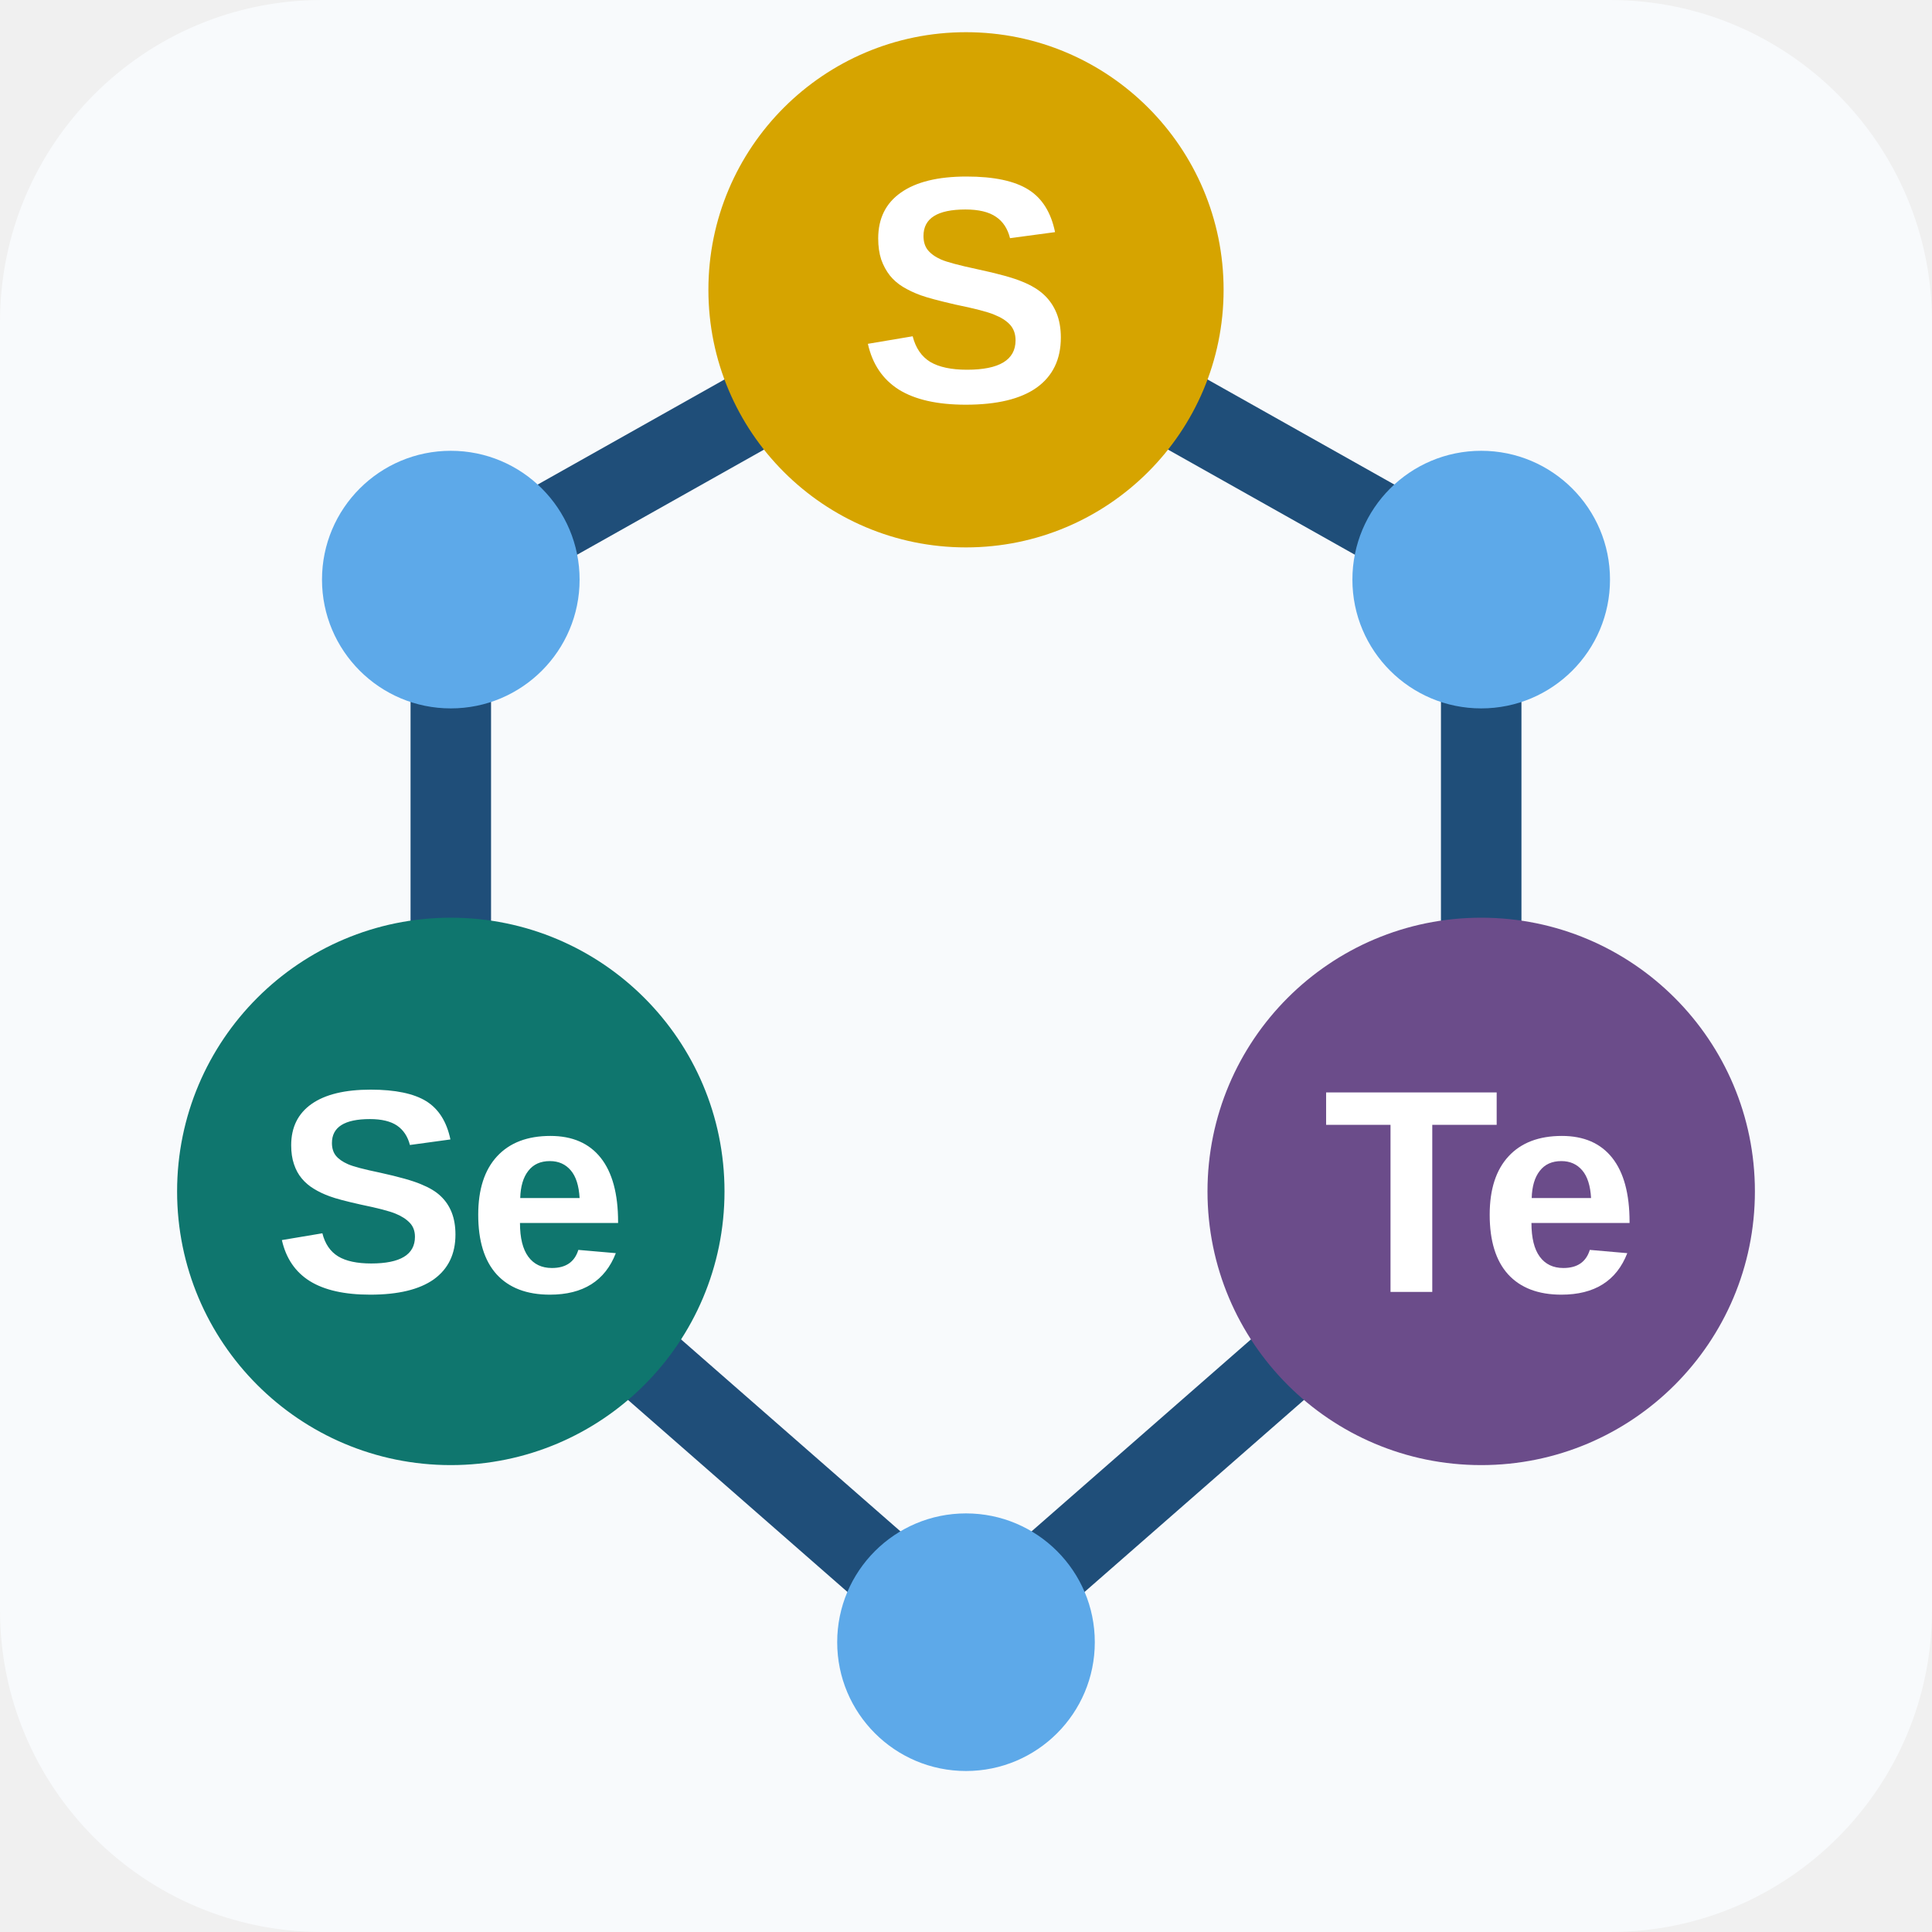
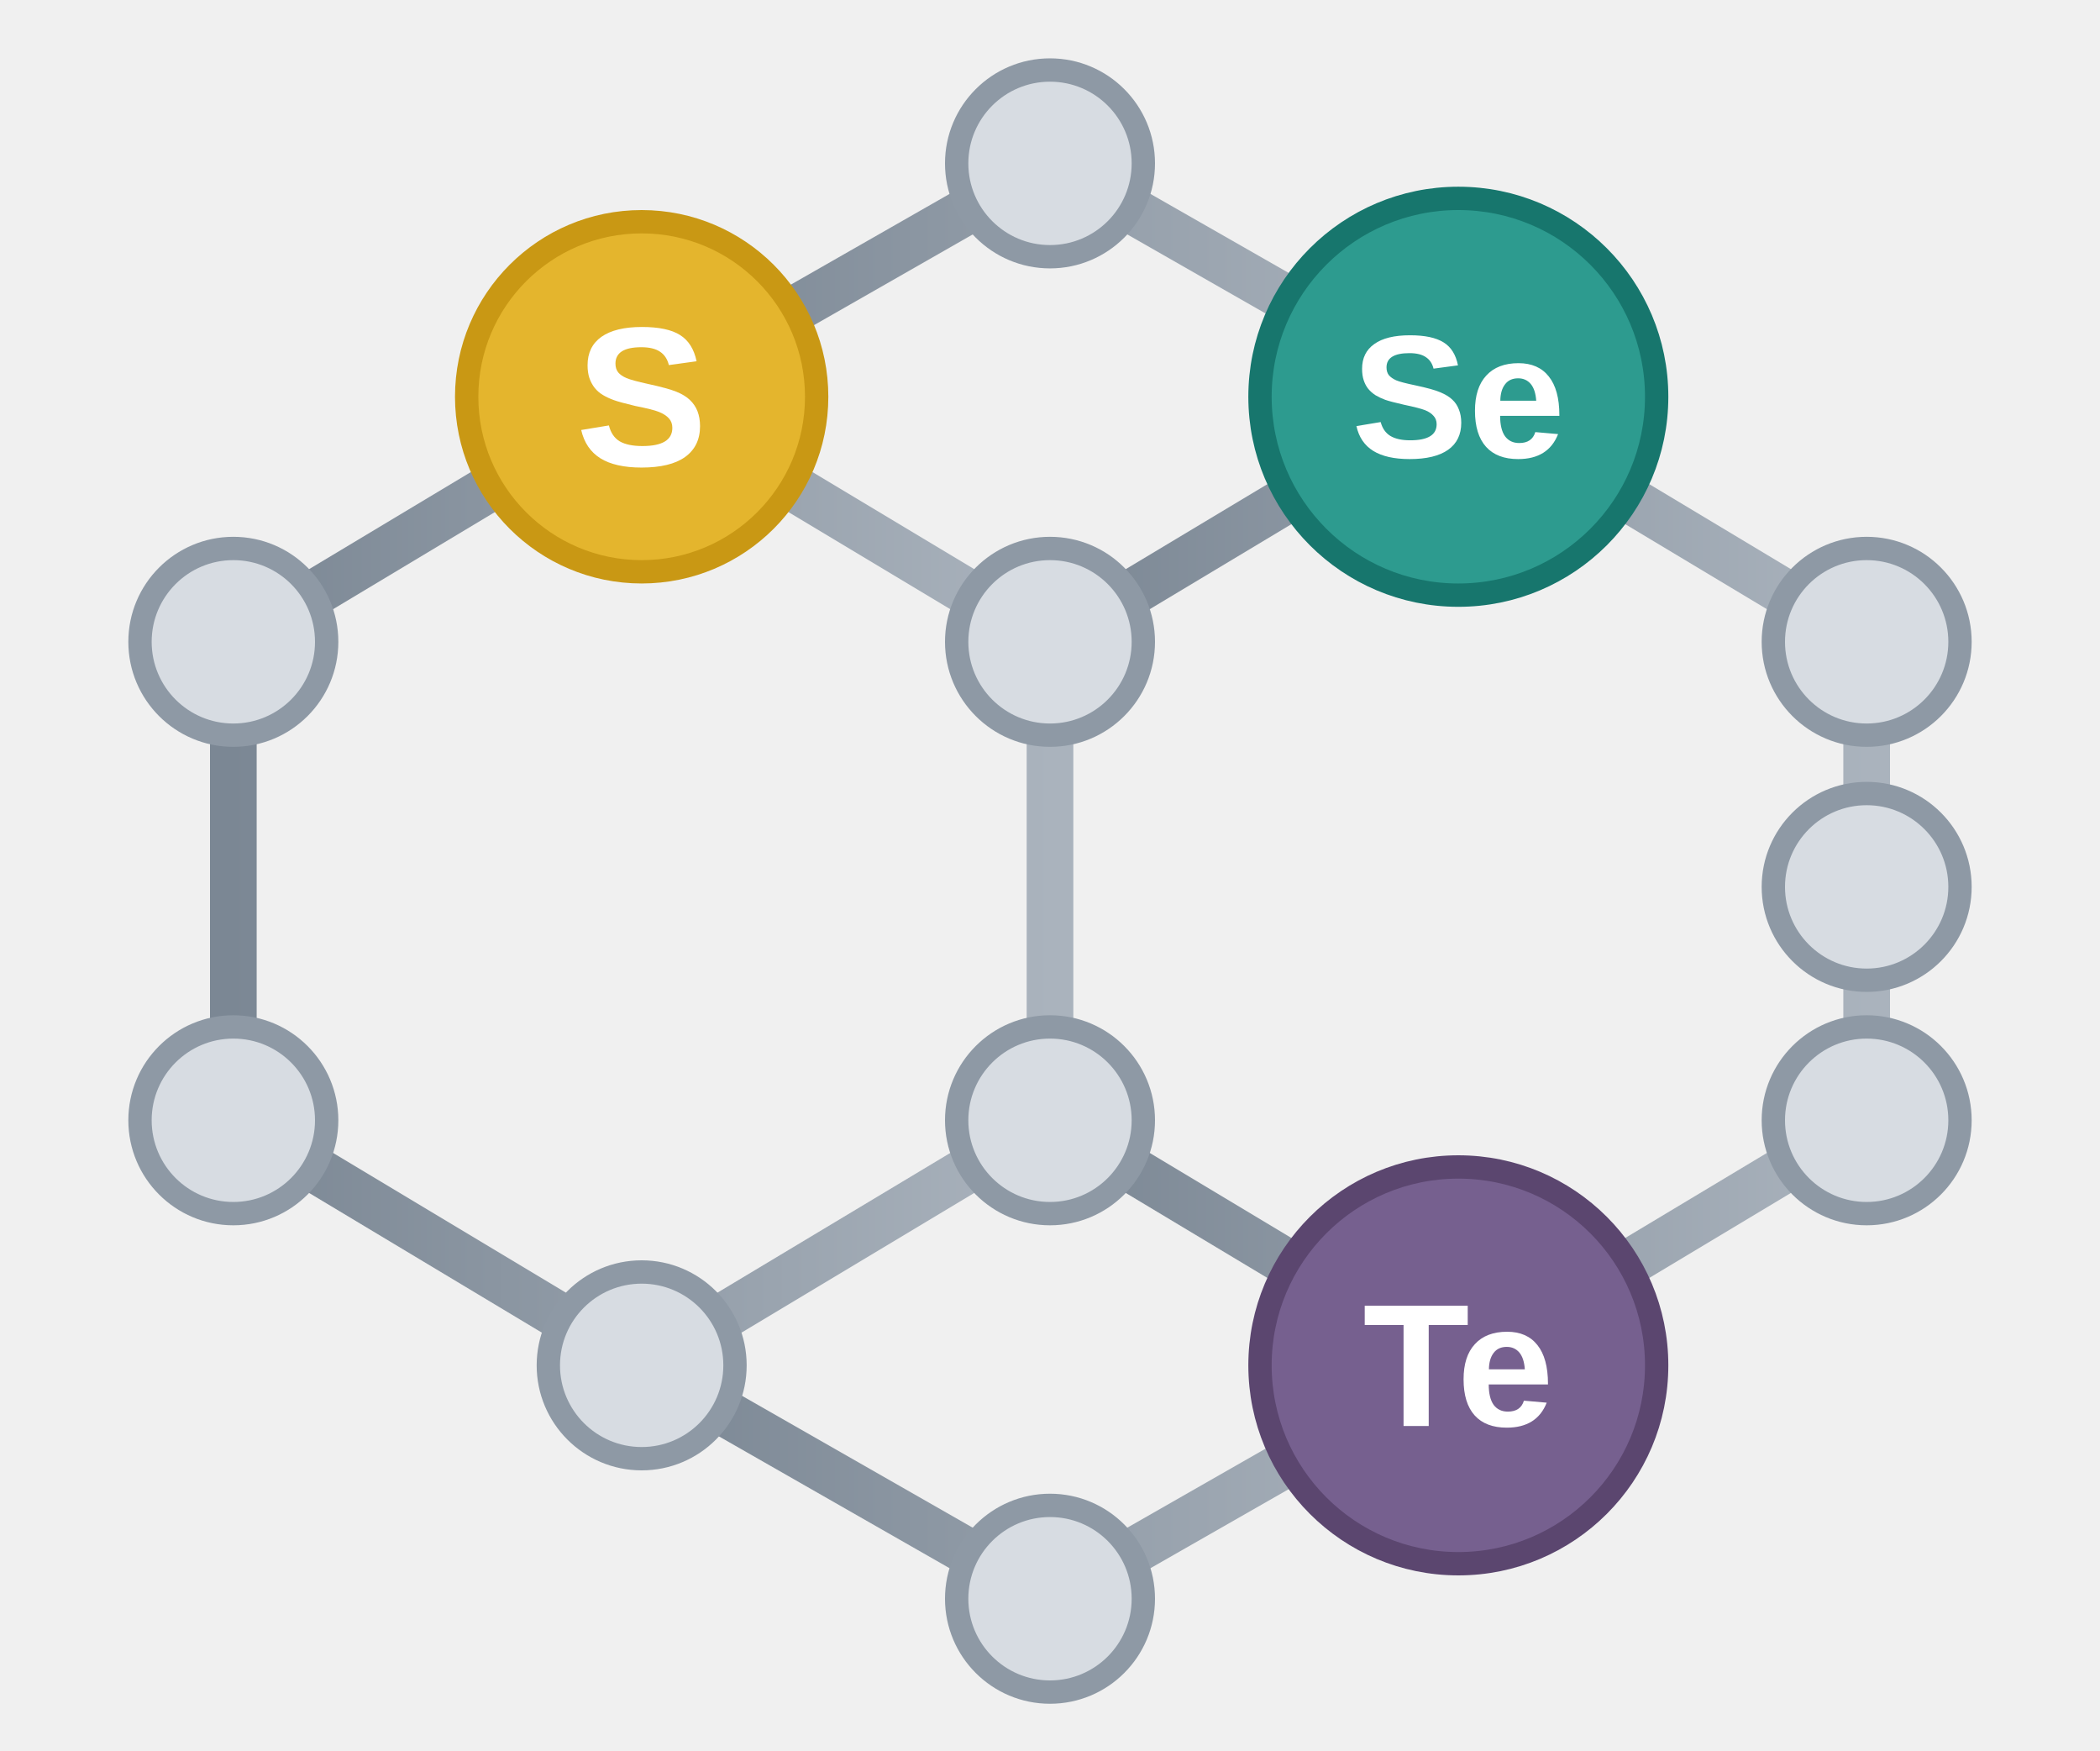
- <svg xmlns="http://www.w3.org/2000/svg" viewBox="0 0 120 120" role="img">
-   <rect width="120" height="120" rx="20" fill="#F8FAFC" />
-   <path d="M60 18 L92 36 L92 74 L60 102 L28 74 L28 36 Z" fill="none" stroke="#1F4E79" stroke-width="5" stroke-linecap="round" stroke-linejoin="round" />
-   <g font-family="Arial,Helvetica,sans-serif" font-weight="700" text-anchor="middle" dominant-baseline="central">
-     <circle cx="60" cy="18" r="16" fill="#D6A400" />
-     <text x="60" y="18" font-size="20" fill="#fff">S</text>
-     <circle cx="28" cy="74" r="17" fill="#0F766E" />
-     <text x="28" y="74" font-size="18" fill="#fff">Se</text>
-     <circle cx="92" cy="74" r="17" fill="#6B4C8A" />
-     <text x="92" y="74" font-size="18" fill="#fff">Te</text>
-     <circle cx="28" cy="36" r="8" fill="#5DA9E9" />
-     <circle cx="92" cy="36" r="8" fill="#5DA9E9" />
-     <circle cx="60" cy="102" r="8" fill="#5DA9E9" />
+ <svg xmlns="http://www.w3.org/2000/svg" viewBox="0 0 180 150" role="img" aria-label="ChalMolDB molecular mark">
+   <defs>
+     <linearGradient id="bond" x1="0" x2="1">
+       <stop stop-color="#7B8794" />
+       <stop offset="1" stop-color="#AAB3BD" />
+     </linearGradient>
+   </defs>
+   <g transform="translate(8 8)" stroke-linecap="round" stroke-linejoin="round">
+     <g fill="none" stroke="url(#bond)" stroke-width="4">
+       <path d="M47 26 82 47 82 88 47 109 12 88 12 47Z" />
+       <path d="M82 47 117 26 152 47 152 88 117 109 82 88" />
+       <path d="M47 26 82 6 117 26" />
+       <path d="M47 109 82 129 117 109" />
+     </g>
+     <g fill="#D7DCE2" stroke="#8E99A5" stroke-width="2">
+       <circle cx="12" cy="47" r="8" />
+       <circle cx="12" cy="88" r="8" />
+       <circle cx="82" cy="6" r="8" />
+       <circle cx="82" cy="129" r="8" />
+       <circle cx="152" cy="47" r="8" />
+       <circle cx="152" cy="88" r="8" />
+       <circle cx="47" cy="109" r="8" />
+       <circle cx="82" cy="47" r="8" />
+       <circle cx="82" cy="88" r="8" />
+       <circle cx="152" cy="68" r="8" />
+     </g>
+     <g font-family="Arial,Helvetica,sans-serif" font-weight="700" text-anchor="middle" dominant-baseline="central">
+       <circle cx="47" cy="26" r="15" fill="#E4B52D" stroke="#C99814" stroke-width="2" />
+       <text x="47" y="26" font-size="17" fill="#fff">S</text>
+       <circle cx="117" cy="26" r="17" fill="#2D9B8F" stroke="#17766D" stroke-width="2" />
+       <text x="117" y="26" font-size="15" fill="#fff">Se</text>
+       <circle cx="117" cy="109" r="17" fill="#76608F" stroke="#5B466F" stroke-width="2" />
+       <text x="117" y="109" font-size="15" fill="#fff">Te</text>
+     </g>
  </g>
</svg>
